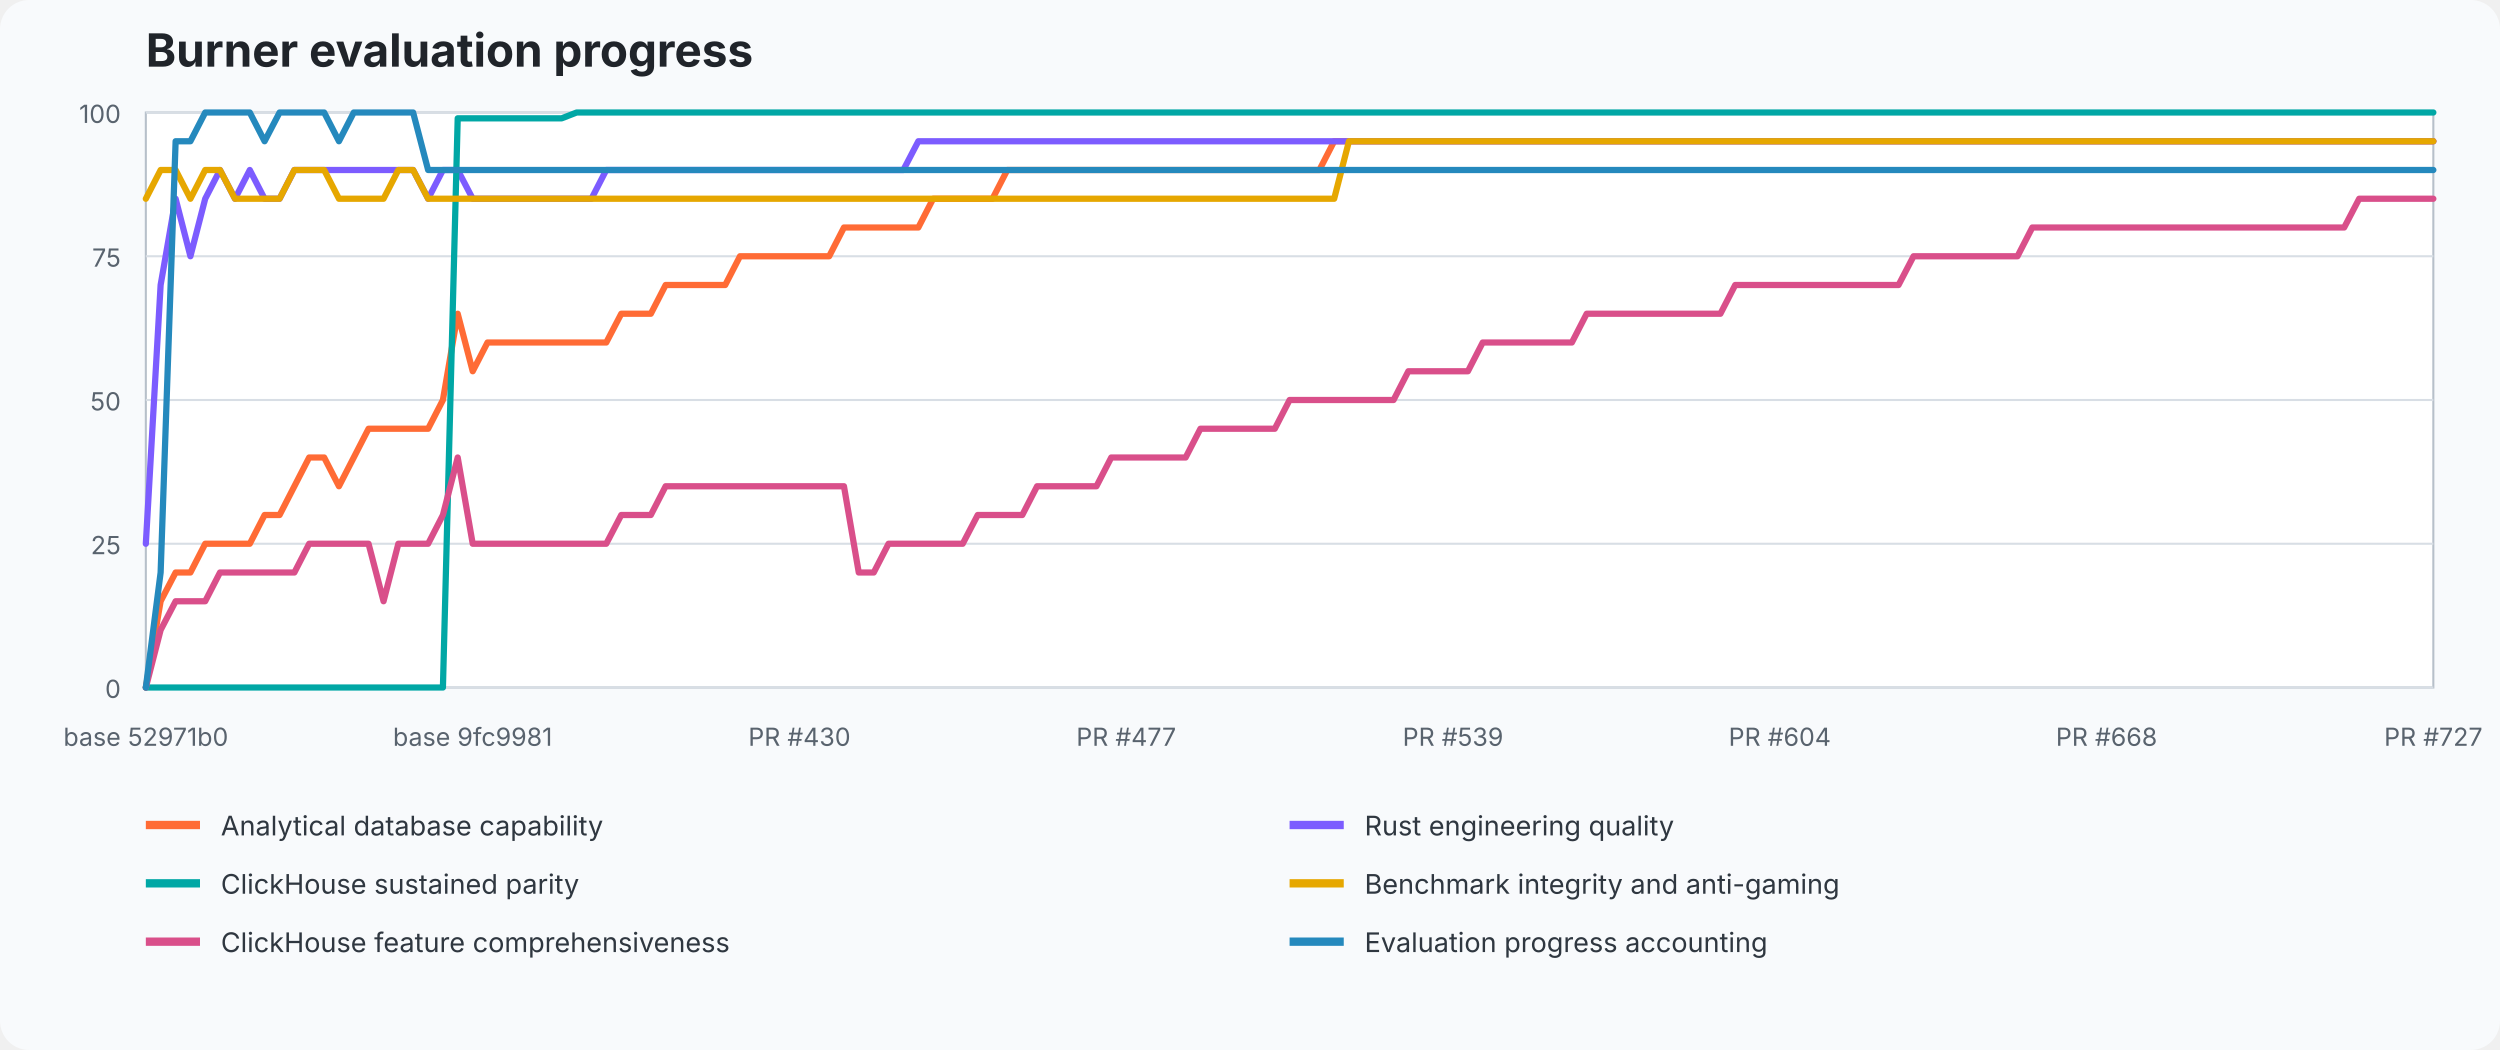
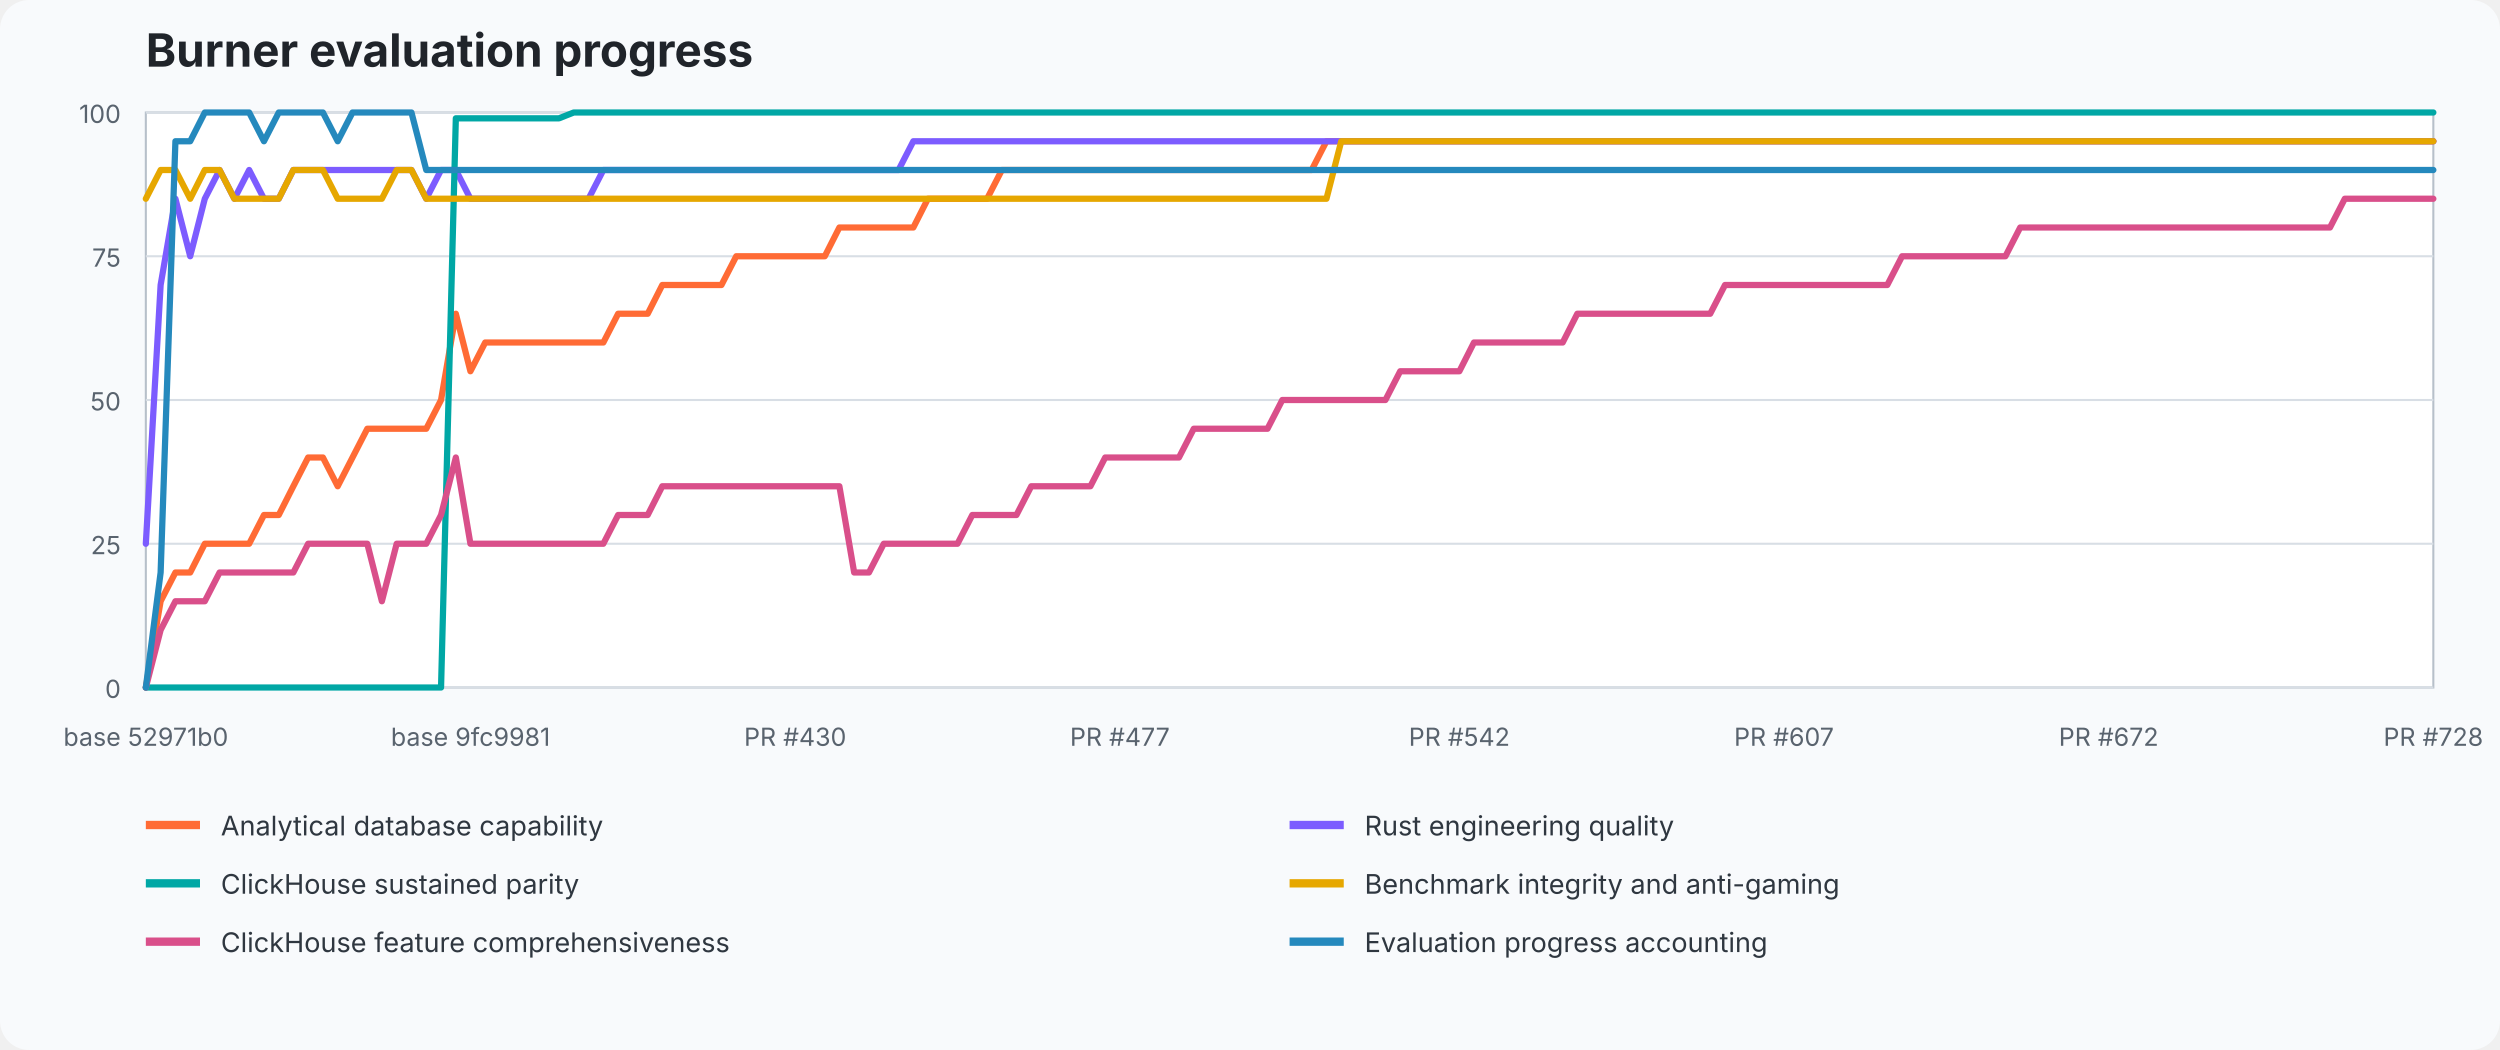
<svg xmlns="http://www.w3.org/2000/svg" width="1200" height="504" viewBox="0 0 1200 504" role="img" aria-labelledby="title desc">
  <style>text{font-family:ui-sans-serif,system-ui,-apple-system,BlinkMacSystemFont,"Segoe UI",sans-serif}.title{font-size:22px;font-weight:700;fill:#20242a}.axis{font-size:12px;fill:#59636e}.legend{font-size:13px;fill:#2f3740}.grid{stroke:#d8dee5;stroke-width:1}.plot{fill:#fff;stroke:#b7c0ca}</style>
  <rect width="100%" height="100%" fill="#f8fafc" rx="14" />
  <text x="70" y="32" class="title">Burner evaluation progress</text>
  <rect x="70" y="54" width="1098" height="276" class="plot" />
  <line x1="70" y1="330" x2="1168" y2="330" class="grid" />
  <text x="58" y="335" text-anchor="end" class="axis">0</text>
  <line x1="70" y1="261" x2="1168" y2="261" class="grid" />
  <text x="58" y="266" text-anchor="end" class="axis">25</text>
  <line x1="70" y1="192" x2="1168" y2="192" class="grid" />
  <text x="58" y="197" text-anchor="end" class="axis">50</text>
  <line x1="70" y1="123" x2="1168" y2="123" class="grid" />
  <text x="58" y="128" text-anchor="end" class="axis">75</text>
  <line x1="70" y1="54" x2="1168" y2="54" class="grid" />
  <text x="58" y="59" text-anchor="end" class="axis">100</text>
-   <polyline points="70.0,330.0 77.1,288.6 84.3,274.8 91.4,274.8 98.5,261.0 105.6,261.0 112.8,261.0 119.9,261.0 127.0,247.2 134.2,247.2 141.3,233.4 148.4,219.6 155.6,219.6 162.7,233.4 169.8,219.6 176.9,205.8 184.1,205.8 191.2,205.8 198.3,205.8 205.5,205.8 212.6,192.0 219.7,150.6 226.9,178.2 234.0,164.4 241.1,164.4 248.2,164.4 255.4,164.4 262.5,164.4 269.6,164.4 276.8,164.4 283.9,164.4 291.0,164.4 298.2,150.6 305.3,150.6 312.4,150.6 319.5,136.8 326.7,136.8 333.8,136.8 340.9,136.8 348.1,136.8 355.2,123.0 362.3,123.0 369.5,123.0 376.6,123.0 383.7,123.0 390.8,123.0 398.0,123.0 405.1,109.2 412.2,109.2 419.4,109.2 426.5,109.2 433.6,109.2 440.8,109.2 447.9,95.4 455.0,95.4 462.1,95.4 469.3,95.4 476.4,95.4 483.5,81.6 490.7,81.6 497.8,81.6 504.9,81.6 512.1,81.6 519.2,81.6 526.3,81.6 533.4,81.6 540.6,81.6 547.7,81.6 554.8,81.6 562.0,81.6 569.1,81.6 576.2,81.6 583.4,81.6 590.5,81.6 597.6,81.6 604.7,81.6 611.9,81.6 619.0,81.6 626.1,81.6 633.3,81.6 640.4,67.8 647.5,67.8 654.6,67.8 661.8,67.8 668.9,67.8 676.0,67.8 683.2,67.8 690.3,67.8 697.4,67.8 704.6,67.8 711.7,67.8 718.8,67.8 725.9,67.8 733.1,67.8 740.2,67.8 747.3,67.8 754.5,67.8 761.6,67.8 768.7,67.8 775.9,67.8 783.0,67.8 790.1,67.8 797.2,67.8 804.4,67.8 811.5,67.8 818.6,67.8 825.8,67.8 832.9,67.8 840.0,67.8 847.2,67.8 854.3,67.8 861.4,67.8 868.5,67.8 875.7,67.8 882.8,67.8 889.9,67.8 897.1,67.8 904.2,67.8 911.3,67.8 918.5,67.8 925.6,67.8 932.7,67.8 939.8,67.8 947.0,67.8 954.1,67.8 961.2,67.8 968.4,67.8 975.5,67.8 982.6,67.8 989.8,67.8 996.9,67.8 1004.0,67.8 1011.1,67.8 1018.3,67.8 1025.4,67.8 1032.5,67.8 1039.7,67.8 1046.8,67.8 1053.9,67.8 1061.1,67.8 1068.2,67.8 1075.3,67.8 1082.4,67.8 1089.6,67.8 1096.7,67.8 1103.8,67.8 1111.0,67.8 1118.1,67.8 1125.2,67.8 1132.4,67.8 1139.5,67.8 1146.6,67.8 1153.7,67.8 1160.9,67.8 1168.0,67.8" fill="none" stroke="#ff6b35" stroke-width="3" stroke-linejoin="round" stroke-linecap="round" />
-   <polyline points="70.0,261.0 77.1,136.8 84.3,95.4 91.4,123.0 98.5,95.4 105.6,81.6 112.8,95.4 119.9,81.6 127.0,95.4 134.2,95.4 141.3,81.6 148.4,81.6 155.6,81.6 162.7,81.6 169.8,81.6 176.9,81.6 184.1,81.6 191.2,81.6 198.3,81.6 205.5,95.4 212.6,81.6 219.7,81.6 226.9,95.4 234.0,95.4 241.1,95.4 248.2,95.4 255.4,95.4 262.5,95.4 269.6,95.4 276.8,95.4 283.9,95.4 291.0,81.6 298.2,81.6 305.3,81.6 312.4,81.6 319.5,81.6 326.7,81.6 333.8,81.6 340.9,81.6 348.1,81.6 355.2,81.6 362.3,81.6 369.5,81.6 376.6,81.6 383.7,81.6 390.8,81.6 398.0,81.6 405.1,81.6 412.2,81.6 419.4,81.6 426.5,81.6 433.6,81.6 440.8,67.8 447.9,67.8 455.0,67.8 462.1,67.8 469.3,67.8 476.4,67.8 483.5,67.8 490.7,67.8 497.8,67.8 504.9,67.8 512.1,67.8 519.2,67.8 526.3,67.8 533.4,67.8 540.6,67.8 547.7,67.8 554.8,67.8 562.0,67.8 569.1,67.8 576.2,67.8 583.4,67.8 590.5,67.8 597.6,67.8 604.7,67.8 611.9,67.8 619.0,67.8 626.1,67.8 633.3,67.8 640.4,67.8 647.5,67.8 654.6,67.8 661.8,67.8 668.9,67.8 676.0,67.8 683.2,67.8 690.3,67.8 697.4,67.8 704.6,67.8 711.7,67.8 718.8,67.8 725.9,67.8 733.1,67.8 740.2,67.8 747.3,67.8 754.5,67.8 761.6,67.8 768.7,67.8 775.9,67.8 783.0,67.8 790.1,67.8 797.2,67.8 804.4,67.8 811.5,67.8 818.6,67.8 825.8,67.8 832.9,67.8 840.0,67.8 847.2,67.8 854.3,67.8 861.4,67.8 868.5,67.8 875.7,67.8 882.8,67.8 889.9,67.8 897.1,67.8 904.2,67.8 911.3,67.8 918.5,67.8 925.6,67.8 932.7,67.8 939.8,67.8 947.0,67.8 954.1,67.8 961.2,67.8 968.4,67.8 975.5,67.8 982.6,67.8 989.8,67.8 996.9,67.8 1004.0,67.8 1011.1,67.8 1018.3,67.8 1025.4,67.8 1032.5,67.8 1039.7,67.8 1046.8,67.8 1053.9,67.8 1061.1,67.8 1068.2,67.8 1075.3,67.8 1082.4,67.8 1089.6,67.8 1096.7,67.8 1103.8,67.8 1111.0,67.8 1118.1,67.8 1125.2,67.8 1132.4,67.8 1139.5,67.8 1146.6,67.8 1153.7,67.8 1160.9,67.8 1168.0,67.8" fill="none" stroke="#7c5cff" stroke-width="3" stroke-linejoin="round" stroke-linecap="round" />
-   <polyline points="70.0,330.0 77.1,330.0 84.3,330.0 91.4,330.0 98.5,330.0 105.6,330.0 112.8,330.0 119.9,330.0 127.0,330.0 134.2,330.0 141.3,330.0 148.4,330.0 155.6,330.0 162.7,330.0 169.8,330.0 176.9,330.0 184.1,330.0 191.2,330.0 198.3,330.0 205.5,330.0 212.6,330.0 219.7,56.8 226.9,56.8 234.0,56.8 241.1,56.8 248.2,56.8 255.4,56.8 262.5,56.8 269.6,56.8 276.8,54.0 283.9,54.0 291.0,54.0 298.2,54.0 305.3,54.0 312.4,54.0 319.5,54.0 326.7,54.0 333.8,54.0 340.9,54.0 348.1,54.0 355.2,54.0 362.3,54.0 369.5,54.0 376.6,54.0 383.7,54.0 390.8,54.0 398.0,54.0 405.1,54.0 412.2,54.0 419.4,54.0 426.5,54.0 433.6,54.0 440.8,54.0 447.9,54.0 455.0,54.0 462.1,54.0 469.3,54.0 476.4,54.0 483.5,54.0 490.7,54.0 497.8,54.0 504.9,54.0 512.1,54.0 519.2,54.0 526.3,54.0 533.4,54.0 540.6,54.0 547.7,54.0 554.8,54.0 562.0,54.0 569.1,54.0 576.2,54.0 583.4,54.0 590.5,54.0 597.6,54.0 604.7,54.0 611.9,54.0 619.0,54.0 626.1,54.0 633.3,54.0 640.4,54.0 647.5,54.0 654.6,54.0 661.8,54.0 668.9,54.0 676.0,54.0 683.2,54.0 690.3,54.0 697.4,54.0 704.6,54.0 711.7,54.0 718.8,54.0 725.9,54.0 733.1,54.0 740.2,54.0 747.3,54.0 754.5,54.0 761.6,54.0 768.7,54.0 775.9,54.0 783.0,54.0 790.1,54.0 797.2,54.0 804.4,54.0 811.5,54.0 818.6,54.0 825.8,54.0 832.9,54.0 840.0,54.0 847.2,54.0 854.3,54.0 861.4,54.0 868.5,54.0 875.7,54.0 882.8,54.0 889.9,54.0 897.1,54.0 904.2,54.0 911.3,54.0 918.5,54.0 925.6,54.0 932.7,54.0 939.8,54.0 947.0,54.0 954.1,54.0 961.2,54.0 968.4,54.0 975.5,54.0 982.6,54.0 989.8,54.0 996.9,54.0 1004.0,54.0 1011.1,54.0 1018.3,54.0 1025.4,54.0 1032.5,54.0 1039.7,54.0 1046.8,54.0 1053.9,54.0 1061.1,54.0 1068.2,54.0 1075.3,54.0 1082.4,54.0 1089.6,54.0 1096.7,54.0 1103.8,54.0 1111.0,54.0 1118.1,54.0 1125.2,54.0 1132.4,54.0 1139.5,54.0 1146.6,54.0 1153.7,54.0 1160.9,54.0 1168.0,54.0" fill="none" stroke="#00a7a5" stroke-width="3" stroke-linejoin="round" stroke-linecap="round" />
-   <polyline points="70.0,95.4 77.1,81.6 84.3,81.6 91.4,95.4 98.5,81.6 105.6,81.6 112.8,95.4 119.9,95.4 127.0,95.4 134.2,95.4 141.3,81.6 148.4,81.6 155.6,81.6 162.7,95.4 169.8,95.4 176.9,95.4 184.1,95.4 191.2,81.6 198.3,81.6 205.5,95.4 212.6,95.4 219.7,95.4 226.9,95.4 234.0,95.4 241.1,95.4 248.2,95.4 255.4,95.4 262.5,95.4 269.6,95.4 276.8,95.4 283.9,95.4 291.0,95.4 298.2,95.4 305.3,95.4 312.4,95.4 319.5,95.4 326.7,95.4 333.8,95.4 340.9,95.4 348.1,95.4 355.2,95.4 362.3,95.4 369.5,95.4 376.6,95.4 383.7,95.4 390.8,95.4 398.0,95.4 405.1,95.4 412.2,95.4 419.4,95.4 426.5,95.4 433.6,95.4 440.8,95.4 447.9,95.4 455.0,95.4 462.1,95.4 469.3,95.4 476.4,95.4 483.5,95.4 490.7,95.4 497.8,95.4 504.9,95.4 512.1,95.4 519.2,95.4 526.3,95.4 533.4,95.4 540.6,95.4 547.7,95.4 554.8,95.4 562.0,95.4 569.1,95.4 576.2,95.4 583.4,95.4 590.5,95.4 597.6,95.4 604.7,95.4 611.9,95.4 619.0,95.4 626.1,95.4 633.3,95.4 640.4,95.4 647.5,67.8 654.6,67.8 661.8,67.8 668.9,67.8 676.0,67.8 683.2,67.8 690.3,67.8 697.4,67.8 704.6,67.8 711.7,67.8 718.8,67.8 725.9,67.8 733.1,67.8 740.2,67.8 747.3,67.8 754.5,67.8 761.6,67.8 768.7,67.8 775.9,67.8 783.0,67.8 790.1,67.8 797.2,67.8 804.4,67.8 811.5,67.8 818.6,67.8 825.8,67.8 832.9,67.8 840.0,67.8 847.2,67.8 854.3,67.8 861.4,67.8 868.5,67.8 875.7,67.8 882.8,67.8 889.9,67.8 897.1,67.8 904.2,67.8 911.3,67.8 918.5,67.8 925.6,67.8 932.7,67.8 939.8,67.8 947.0,67.8 954.1,67.8 961.2,67.8 968.4,67.8 975.5,67.8 982.6,67.8 989.8,67.8 996.9,67.8 1004.0,67.8 1011.1,67.8 1018.3,67.8 1025.4,67.8 1032.5,67.8 1039.7,67.8 1046.8,67.8 1053.9,67.8 1061.1,67.8 1068.2,67.8 1075.3,67.8 1082.4,67.8 1089.6,67.8 1096.7,67.8 1103.8,67.8 1111.0,67.8 1118.1,67.8 1125.2,67.8 1132.4,67.8 1139.5,67.8 1146.6,67.8 1153.7,67.8 1160.9,67.8 1168.0,67.8" fill="none" stroke="#e6a700" stroke-width="3" stroke-linejoin="round" stroke-linecap="round" />
-   <polyline points="70.0,330.0 77.1,302.4 84.3,288.6 91.4,288.6 98.5,288.6 105.6,274.8 112.8,274.8 119.9,274.8 127.0,274.8 134.2,274.8 141.3,274.8 148.4,261.0 155.6,261.0 162.7,261.0 169.8,261.0 176.9,261.0 184.1,288.6 191.2,261.0 198.3,261.0 205.5,261.0 212.6,247.2 219.7,219.6 226.9,261.0 234.0,261.0 241.1,261.0 248.2,261.0 255.4,261.0 262.5,261.0 269.6,261.0 276.8,261.0 283.9,261.0 291.0,261.0 298.2,247.2 305.3,247.2 312.4,247.2 319.5,233.4 326.7,233.4 333.8,233.4 340.9,233.4 348.1,233.4 355.2,233.4 362.3,233.4 369.5,233.4 376.6,233.4 383.7,233.4 390.8,233.4 398.0,233.4 405.1,233.4 412.2,274.8 419.4,274.8 426.5,261.0 433.6,261.0 440.8,261.0 447.9,261.0 455.0,261.0 462.1,261.0 469.3,247.2 476.4,247.2 483.5,247.2 490.7,247.2 497.8,233.4 504.9,233.4 512.1,233.4 519.2,233.4 526.3,233.4 533.4,219.6 540.6,219.6 547.7,219.6 554.8,219.6 562.0,219.6 569.1,219.6 576.2,205.8 583.4,205.8 590.5,205.8 597.6,205.8 604.7,205.8 611.9,205.8 619.0,192.0 626.1,192.0 633.3,192.0 640.4,192.0 647.5,192.0 654.6,192.0 661.8,192.0 668.9,192.0 676.0,178.2 683.2,178.2 690.3,178.2 697.4,178.2 704.6,178.2 711.7,164.4 718.8,164.4 725.9,164.4 733.1,164.4 740.2,164.4 747.3,164.4 754.5,164.4 761.6,150.6 768.7,150.6 775.9,150.6 783.0,150.6 790.1,150.6 797.2,150.6 804.4,150.6 811.5,150.6 818.6,150.6 825.8,150.6 832.9,136.8 840.0,136.8 847.2,136.8 854.3,136.8 861.4,136.8 868.5,136.8 875.7,136.8 882.8,136.8 889.9,136.8 897.1,136.8 904.2,136.8 911.3,136.8 918.5,123.0 925.6,123.0 932.7,123.0 939.8,123.0 947.0,123.0 954.1,123.0 961.2,123.0 968.4,123.0 975.5,109.2 982.6,109.2 989.8,109.2 996.9,109.2 1004.0,109.2 1011.1,109.2 1018.3,109.2 1025.4,109.2 1032.5,109.2 1039.7,109.2 1046.8,109.2 1053.9,109.2 1061.1,109.2 1068.2,109.2 1075.3,109.2 1082.4,109.2 1089.6,109.2 1096.7,109.2 1103.8,109.2 1111.0,109.2 1118.1,109.2 1125.2,109.2 1132.4,95.4 1139.5,95.4 1146.6,95.4 1153.7,95.4 1160.9,95.4 1168.0,95.4" fill="none" stroke="#d94f8a" stroke-width="3" stroke-linejoin="round" stroke-linecap="round" />
-   <polyline points="70.0,330.0 77.1,274.8 84.3,67.8 91.4,67.8 98.5,54.0 105.6,54.0 112.8,54.0 119.9,54.0 127.0,67.8 134.2,54.0 141.3,54.0 148.4,54.0 155.6,54.0 162.7,67.8 169.8,54.0 176.9,54.0 184.1,54.0 191.2,54.0 198.3,54.0 205.5,81.6 212.6,81.6 219.7,81.6 226.9,81.6 234.0,81.6 241.1,81.6 248.2,81.6 255.4,81.6 262.5,81.6 269.6,81.6 276.8,81.6 283.9,81.6 291.0,81.6 298.2,81.6 305.3,81.6 312.4,81.6 319.5,81.6 326.7,81.6 333.8,81.6 340.9,81.6 348.1,81.6 355.2,81.6 362.3,81.6 369.5,81.6 376.6,81.6 383.7,81.6 390.8,81.6 398.0,81.6 405.1,81.6 412.2,81.6 419.4,81.6 426.5,81.6 433.6,81.6 440.8,81.6 447.9,81.6 455.0,81.6 462.1,81.6 469.3,81.6 476.4,81.6 483.5,81.6 490.7,81.6 497.8,81.6 504.9,81.6 512.1,81.6 519.2,81.6 526.3,81.6 533.4,81.6 540.6,81.6 547.7,81.6 554.8,81.6 562.0,81.6 569.1,81.6 576.2,81.6 583.4,81.6 590.5,81.6 597.6,81.6 604.7,81.6 611.9,81.6 619.0,81.6 626.1,81.6 633.3,81.6 640.4,81.6 647.5,81.6 654.6,81.6 661.8,81.6 668.9,81.6 676.0,81.6 683.2,81.6 690.3,81.6 697.4,81.6 704.6,81.6 711.7,81.6 718.8,81.6 725.9,81.6 733.1,81.6 740.2,81.6 747.3,81.6 754.5,81.6 761.6,81.6 768.7,81.6 775.9,81.6 783.0,81.6 790.1,81.6 797.2,81.6 804.4,81.6 811.5,81.6 818.6,81.6 825.8,81.6 832.9,81.6 840.0,81.6 847.2,81.6 854.3,81.6 861.4,81.6 868.5,81.6 875.7,81.6 882.8,81.6 889.9,81.6 897.1,81.6 904.2,81.6 911.3,81.6 918.5,81.6 925.6,81.6 932.7,81.6 939.8,81.6 947.0,81.6 954.1,81.6 961.2,81.6 968.4,81.6 975.5,81.6 982.6,81.6 989.8,81.6 996.9,81.6 1004.0,81.6 1011.1,81.6 1018.3,81.6 1025.4,81.6 1032.5,81.6 1039.7,81.6 1046.8,81.6 1053.9,81.6 1061.1,81.6 1068.2,81.6 1075.3,81.6 1082.4,81.6 1089.6,81.6 1096.7,81.6 1103.8,81.6 1111.0,81.6 1118.1,81.6 1125.2,81.6 1132.4,81.6 1139.5,81.6 1146.6,81.6 1153.7,81.6 1160.9,81.6 1168.0,81.6" fill="none" stroke="#2589bd" stroke-width="3" stroke-linejoin="round" stroke-linecap="round" />
+   <polyline points="70.0,330.0 77.1,288.6 84.2,274.8 91.3,274.8 98.3,261.0 105.4,261.0 112.5,261.0 119.6,261.0 126.7,247.2 133.8,247.2 140.8,233.4 147.9,219.6 155.0,219.6 162.1,233.4 169.2,219.6 176.3,205.8 183.3,205.8 190.4,205.8 197.5,205.8 204.6,205.8 211.7,192.0 218.8,150.6 225.8,178.2 232.9,164.4 240.0,164.4 247.1,164.4 254.2,164.4 261.3,164.4 268.3,164.4 275.4,164.4 282.5,164.4 289.6,164.4 296.7,150.6 303.8,150.6 310.9,150.6 317.9,136.8 325.0,136.8 332.1,136.8 339.2,136.8 346.3,136.8 353.4,123.0 360.4,123.0 367.5,123.0 374.6,123.0 381.7,123.0 388.8,123.0 395.9,123.0 402.9,109.2 410.0,109.2 417.1,109.2 424.2,109.2 431.3,109.2 438.4,109.2 445.4,95.4 452.5,95.4 459.6,95.4 466.7,95.4 473.8,95.4 480.9,81.6 487.9,81.6 495.0,81.6 502.1,81.6 509.2,81.6 516.3,81.6 523.4,81.6 530.5,81.6 537.5,81.6 544.6,81.6 551.7,81.6 558.8,81.6 565.9,81.6 573.0,81.6 580.0,81.6 587.1,81.6 594.2,81.6 601.3,81.6 608.4,81.6 615.5,81.6 622.5,81.6 629.6,81.6 636.7,67.8 643.8,67.8 650.9,67.8 658.0,67.8 665.0,67.8 672.1,67.8 679.2,67.8 686.3,67.8 693.4,67.8 700.5,67.8 707.5,67.8 714.6,67.8 721.7,67.8 728.8,67.8 735.9,67.8 743.0,67.8 750.1,67.8 757.1,67.8 764.2,67.8 771.3,67.8 778.4,67.8 785.5,67.8 792.6,67.8 799.6,67.8 806.7,67.8 813.8,67.8 820.9,67.8 828.0,67.8 835.1,67.8 842.1,67.8 849.2,67.8 856.3,67.8 863.4,67.8 870.5,67.8 877.6,67.8 884.6,67.8 891.7,67.8 898.8,67.8 905.9,67.8 913.0,67.8 920.1,67.8 927.1,67.8 934.2,67.8 941.3,67.8 948.4,67.8 955.5,67.8 962.6,67.8 969.7,67.8 976.7,67.8 983.8,67.8 990.9,67.8 998.0,67.8 1005.1,67.8 1012.2,67.8 1019.2,67.8 1026.3,67.8 1033.4,67.8 1040.5,67.8 1047.6,67.8 1054.7,67.8 1061.7,67.8 1068.8,67.8 1075.9,67.8 1083.0,67.8 1090.1,67.8 1097.2,67.8 1104.2,67.8 1111.3,67.8 1118.4,67.8 1125.5,67.8 1132.6,67.8 1139.7,67.8 1146.7,67.8 1153.8,67.8 1160.9,67.8 1168.0,67.8" fill="none" stroke="#ff6b35" stroke-width="3" stroke-linejoin="round" stroke-linecap="round" />
+   <polyline points="70.0,261.0 77.1,136.8 84.2,95.4 91.3,123.0 98.3,95.4 105.4,81.6 112.5,95.4 119.6,81.6 126.7,95.4 133.8,95.4 140.8,81.6 147.9,81.6 155.0,81.6 162.1,81.6 169.2,81.6 176.3,81.6 183.3,81.6 190.4,81.6 197.5,81.6 204.6,95.4 211.7,81.6 218.8,81.6 225.8,95.4 232.9,95.4 240.0,95.4 247.1,95.4 254.2,95.4 261.3,95.4 268.3,95.4 275.4,95.4 282.5,95.4 289.6,81.6 296.7,81.6 303.8,81.6 310.9,81.6 317.9,81.6 325.0,81.6 332.1,81.6 339.2,81.6 346.3,81.6 353.4,81.6 360.4,81.6 367.5,81.6 374.6,81.6 381.7,81.6 388.8,81.6 395.9,81.6 402.9,81.6 410.0,81.6 417.1,81.6 424.2,81.6 431.3,81.6 438.4,67.8 445.4,67.8 452.5,67.8 459.6,67.8 466.7,67.8 473.8,67.8 480.9,67.8 487.9,67.8 495.0,67.8 502.1,67.8 509.2,67.8 516.3,67.8 523.4,67.8 530.5,67.8 537.5,67.8 544.6,67.8 551.7,67.8 558.8,67.8 565.9,67.8 573.0,67.8 580.0,67.8 587.1,67.8 594.2,67.8 601.3,67.8 608.4,67.8 615.5,67.8 622.5,67.8 629.6,67.8 636.7,67.8 643.8,67.8 650.9,67.8 658.0,67.8 665.0,67.8 672.1,67.8 679.2,67.8 686.3,67.8 693.4,67.8 700.5,67.8 707.5,67.8 714.6,67.8 721.7,67.8 728.8,67.8 735.9,67.8 743.0,67.8 750.1,67.8 757.1,67.8 764.2,67.8 771.3,67.8 778.4,67.8 785.5,67.8 792.6,67.8 799.6,67.8 806.7,67.8 813.8,67.8 820.9,67.8 828.0,67.8 835.1,67.8 842.1,67.8 849.2,67.8 856.3,67.8 863.4,67.8 870.5,67.8 877.6,67.8 884.6,67.8 891.7,67.8 898.8,67.8 905.9,67.8 913.0,67.8 920.1,67.8 927.1,67.8 934.2,67.8 941.3,67.8 948.4,67.8 955.5,67.8 962.6,67.8 969.7,67.8 976.7,67.8 983.8,67.8 990.9,67.8 998.0,67.8 1005.1,67.8 1012.2,67.8 1019.2,67.8 1026.3,67.8 1033.4,67.8 1040.5,67.8 1047.6,67.8 1054.7,67.8 1061.7,67.8 1068.8,67.8 1075.9,67.8 1083.0,67.8 1090.1,67.8 1097.2,67.8 1104.2,67.8 1111.3,67.8 1118.4,67.8 1125.5,67.8 1132.6,67.8 1139.7,67.8 1146.7,67.8 1153.8,67.8 1160.9,67.8 1168.0,67.8" fill="none" stroke="#7c5cff" stroke-width="3" stroke-linejoin="round" stroke-linecap="round" />
+   <polyline points="70.0,330.0 77.1,330.0 84.2,330.0 91.3,330.0 98.3,330.0 105.4,330.0 112.5,330.0 119.6,330.0 126.7,330.0 133.8,330.0 140.8,330.0 147.9,330.0 155.0,330.0 162.1,330.0 169.2,330.0 176.3,330.0 183.3,330.0 190.4,330.0 197.5,330.0 204.6,330.0 211.7,330.0 218.8,56.8 225.8,56.8 232.9,56.8 240.0,56.8 247.1,56.8 254.2,56.8 261.3,56.8 268.3,56.8 275.4,54.0 282.5,54.0 289.6,54.0 296.7,54.0 303.8,54.0 310.9,54.0 317.9,54.0 325.0,54.0 332.1,54.0 339.2,54.0 346.3,54.0 353.4,54.0 360.4,54.0 367.5,54.0 374.6,54.0 381.7,54.0 388.8,54.0 395.9,54.0 402.9,54.0 410.0,54.0 417.1,54.0 424.2,54.0 431.3,54.0 438.4,54.0 445.4,54.0 452.5,54.0 459.6,54.0 466.7,54.0 473.8,54.0 480.9,54.0 487.9,54.0 495.0,54.0 502.1,54.0 509.2,54.0 516.3,54.0 523.4,54.0 530.5,54.0 537.5,54.0 544.6,54.0 551.7,54.0 558.8,54.0 565.9,54.0 573.0,54.0 580.0,54.0 587.1,54.0 594.2,54.0 601.3,54.0 608.4,54.0 615.5,54.0 622.5,54.0 629.6,54.0 636.7,54.0 643.8,54.0 650.9,54.0 658.0,54.0 665.0,54.0 672.1,54.0 679.2,54.0 686.3,54.0 693.4,54.0 700.5,54.0 707.5,54.0 714.6,54.0 721.7,54.0 728.8,54.0 735.9,54.0 743.0,54.0 750.1,54.0 757.1,54.0 764.2,54.0 771.3,54.0 778.4,54.0 785.5,54.0 792.6,54.0 799.6,54.0 806.7,54.0 813.8,54.0 820.9,54.0 828.0,54.0 835.1,54.0 842.1,54.0 849.2,54.0 856.3,54.0 863.4,54.0 870.5,54.0 877.6,54.0 884.6,54.0 891.7,54.0 898.8,54.0 905.9,54.0 913.0,54.0 920.1,54.0 927.1,54.0 934.2,54.0 941.3,54.0 948.4,54.0 955.5,54.0 962.6,54.0 969.7,54.0 976.7,54.0 983.8,54.0 990.9,54.0 998.0,54.0 1005.1,54.0 1012.2,54.0 1019.2,54.0 1026.3,54.0 1033.4,54.0 1040.5,54.0 1047.6,54.0 1054.7,54.0 1061.7,54.0 1068.8,54.0 1075.9,54.0 1083.0,54.0 1090.1,54.0 1097.2,54.0 1104.2,54.0 1111.3,54.0 1118.4,54.0 1125.5,54.0 1132.6,54.0 1139.7,54.0 1146.7,54.0 1153.8,54.0 1160.9,54.0 1168.0,54.0" fill="none" stroke="#00a7a5" stroke-width="3" stroke-linejoin="round" stroke-linecap="round" />
+   <polyline points="70.0,95.4 77.1,81.6 84.2,81.6 91.3,95.4 98.3,81.6 105.4,81.6 112.5,95.4 119.6,95.4 126.7,95.4 133.8,95.4 140.8,81.6 147.9,81.6 155.0,81.6 162.1,95.4 169.2,95.4 176.3,95.4 183.3,95.4 190.4,81.6 197.5,81.6 204.6,95.4 211.7,95.4 218.8,95.4 225.8,95.4 232.9,95.4 240.0,95.4 247.1,95.4 254.2,95.4 261.3,95.4 268.3,95.4 275.4,95.4 282.5,95.4 289.6,95.4 296.7,95.4 303.8,95.4 310.9,95.4 317.9,95.4 325.0,95.4 332.1,95.4 339.2,95.4 346.3,95.4 353.4,95.4 360.4,95.4 367.5,95.4 374.6,95.4 381.7,95.4 388.8,95.4 395.9,95.4 402.9,95.4 410.0,95.4 417.1,95.4 424.2,95.4 431.3,95.4 438.4,95.4 445.4,95.4 452.5,95.4 459.6,95.4 466.7,95.4 473.8,95.4 480.9,95.4 487.9,95.4 495.0,95.4 502.1,95.4 509.2,95.4 516.3,95.4 523.4,95.4 530.5,95.4 537.5,95.4 544.6,95.4 551.7,95.4 558.8,95.4 565.9,95.4 573.0,95.4 580.0,95.4 587.1,95.4 594.2,95.4 601.3,95.4 608.4,95.4 615.5,95.4 622.5,95.4 629.6,95.4 636.7,95.4 643.8,67.8 650.9,67.8 658.0,67.8 665.0,67.8 672.1,67.8 679.2,67.8 686.3,67.8 693.4,67.8 700.5,67.8 707.5,67.8 714.6,67.8 721.7,67.8 728.8,67.8 735.9,67.8 743.0,67.8 750.1,67.8 757.1,67.8 764.2,67.8 771.3,67.8 778.4,67.8 785.5,67.8 792.6,67.8 799.6,67.8 806.7,67.8 813.8,67.8 820.9,67.8 828.0,67.8 835.1,67.8 842.1,67.8 849.2,67.8 856.3,67.8 863.4,67.8 870.5,67.8 877.6,67.8 884.6,67.8 891.7,67.8 898.8,67.8 905.9,67.8 913.0,67.8 920.1,67.8 927.1,67.8 934.2,67.8 941.3,67.8 948.4,67.8 955.5,67.8 962.6,67.8 969.7,67.8 976.7,67.8 983.8,67.8 990.9,67.8 998.0,67.8 1005.1,67.8 1012.2,67.8 1019.2,67.8 1026.3,67.8 1033.4,67.8 1040.5,67.8 1047.6,67.8 1054.7,67.8 1061.7,67.8 1068.8,67.8 1075.9,67.8 1083.0,67.8 1090.1,67.8 1097.2,67.8 1104.2,67.8 1111.3,67.8 1118.4,67.8 1125.5,67.8 1132.6,67.8 1139.7,67.8 1146.7,67.8 1153.8,67.8 1160.9,67.8 1168.0,67.8" fill="none" stroke="#e6a700" stroke-width="3" stroke-linejoin="round" stroke-linecap="round" />
+   <polyline points="70.0,330.0 77.1,302.4 84.2,288.6 91.3,288.6 98.3,288.6 105.4,274.8 112.5,274.8 119.6,274.8 126.7,274.8 133.8,274.8 140.8,274.8 147.9,261.0 155.0,261.0 162.1,261.0 169.2,261.0 176.3,261.0 183.3,288.6 190.4,261.0 197.5,261.0 204.6,261.0 211.7,247.2 218.8,219.6 225.8,261.0 232.9,261.0 240.0,261.0 247.1,261.0 254.2,261.0 261.3,261.0 268.3,261.0 275.4,261.0 282.5,261.0 289.6,261.0 296.7,247.2 303.8,247.2 310.9,247.2 317.9,233.4 325.0,233.4 332.1,233.4 339.2,233.4 346.3,233.4 353.4,233.4 360.4,233.4 367.5,233.4 374.6,233.4 381.7,233.4 388.8,233.4 395.9,233.4 402.9,233.4 410.0,274.8 417.1,274.8 424.2,261.0 431.3,261.0 438.4,261.0 445.4,261.0 452.5,261.0 459.6,261.0 466.7,247.2 473.8,247.2 480.9,247.2 487.9,247.2 495.0,233.4 502.1,233.4 509.2,233.4 516.3,233.4 523.4,233.4 530.5,219.6 537.5,219.6 544.6,219.6 551.7,219.6 558.8,219.6 565.9,219.6 573.0,205.8 580.0,205.8 587.1,205.8 594.2,205.8 601.3,205.8 608.4,205.8 615.5,192.0 622.5,192.0 629.6,192.0 636.7,192.0 643.8,192.0 650.9,192.0 658.0,192.0 665.0,192.0 672.1,178.2 679.2,178.2 686.3,178.2 693.4,178.2 700.5,178.2 707.5,164.4 714.6,164.4 721.7,164.4 728.8,164.4 735.9,164.4 743.0,164.4 750.1,164.4 757.1,150.6 764.2,150.6 771.3,150.6 778.4,150.6 785.5,150.6 792.6,150.6 799.6,150.6 806.7,150.6 813.8,150.6 820.9,150.6 828.0,136.8 835.1,136.8 842.1,136.8 849.2,136.8 856.3,136.8 863.4,136.8 870.5,136.8 877.6,136.8 884.6,136.8 891.7,136.8 898.8,136.8 905.9,136.8 913.0,123.0 920.1,123.0 927.1,123.0 934.2,123.0 941.3,123.0 948.4,123.0 955.5,123.0 962.6,123.0 969.7,109.2 976.7,109.2 983.8,109.2 990.9,109.2 998.0,109.2 1005.1,109.2 1012.2,109.2 1019.2,109.2 1026.3,109.2 1033.4,109.2 1040.5,109.2 1047.6,109.2 1054.7,109.2 1061.7,109.2 1068.8,109.2 1075.9,109.2 1083.0,109.2 1090.1,109.2 1097.2,109.2 1104.2,109.2 1111.3,109.2 1118.4,109.2 1125.5,95.4 1132.6,95.4 1139.7,95.4 1146.7,95.4 1153.8,95.4 1160.9,95.4 1168.0,95.4" fill="none" stroke="#d94f8a" stroke-width="3" stroke-linejoin="round" stroke-linecap="round" />
+   <polyline points="70.0,330.0 77.1,274.8 84.2,67.8 91.3,67.8 98.3,54.0 105.4,54.0 112.5,54.0 119.6,54.0 126.7,67.8 133.8,54.0 140.8,54.0 147.9,54.0 155.0,54.0 162.1,67.8 169.2,54.0 176.3,54.0 183.3,54.0 190.4,54.0 197.5,54.0 204.6,81.6 211.7,81.6 218.8,81.6 225.8,81.6 232.9,81.6 240.0,81.6 247.1,81.6 254.2,81.6 261.3,81.6 268.3,81.6 275.4,81.6 282.5,81.6 289.6,81.6 296.7,81.6 303.8,81.6 310.9,81.6 317.9,81.6 325.0,81.6 332.1,81.6 339.2,81.6 346.3,81.6 353.4,81.6 360.4,81.6 367.5,81.6 374.6,81.6 381.7,81.6 388.8,81.6 395.9,81.6 402.9,81.6 410.0,81.6 417.1,81.6 424.2,81.6 431.3,81.6 438.4,81.6 445.4,81.6 452.5,81.6 459.6,81.6 466.7,81.6 473.8,81.6 480.9,81.6 487.9,81.6 495.0,81.6 502.1,81.6 509.2,81.6 516.3,81.6 523.4,81.6 530.5,81.6 537.5,81.6 544.6,81.6 551.7,81.6 558.8,81.6 565.9,81.6 573.0,81.6 580.0,81.6 587.1,81.6 594.2,81.6 601.3,81.6 608.4,81.6 615.5,81.6 622.5,81.6 629.6,81.6 636.7,81.6 643.8,81.6 650.9,81.6 658.0,81.6 665.0,81.6 672.1,81.6 679.2,81.6 686.3,81.6 693.4,81.6 700.5,81.6 707.5,81.6 714.6,81.6 721.7,81.6 728.8,81.6 735.9,81.6 743.0,81.6 750.1,81.6 757.1,81.6 764.2,81.6 771.3,81.6 778.4,81.6 785.5,81.6 792.6,81.6 799.6,81.6 806.7,81.6 813.8,81.6 820.9,81.6 828.0,81.6 835.1,81.6 842.1,81.6 849.2,81.6 856.3,81.6 863.4,81.6 870.5,81.6 877.6,81.6 884.6,81.6 891.7,81.6 898.8,81.6 905.9,81.6 913.0,81.6 920.1,81.6 927.1,81.6 934.2,81.6 941.3,81.6 948.4,81.6 955.5,81.6 962.6,81.6 969.7,81.6 976.7,81.6 983.8,81.6 990.9,81.6 998.0,81.6 1005.1,81.6 1012.2,81.6 1019.2,81.6 1026.3,81.6 1033.4,81.6 1040.5,81.6 1047.6,81.6 1054.7,81.6 1061.7,81.6 1068.8,81.6 1075.9,81.6 1083.0,81.6 1090.1,81.6 1097.2,81.6 1104.2,81.6 1111.3,81.6 1118.4,81.6 1125.5,81.6 1132.6,81.6 1139.7,81.6 1146.7,81.6 1153.8,81.6 1160.9,81.6 1168.0,81.6" fill="none" stroke="#2589bd" stroke-width="3" stroke-linejoin="round" stroke-linecap="round" />
  <text x="70" y="358" text-anchor="middle" class="axis">base 52971b0</text>
-   <text x="226.857" y="358" text-anchor="middle" class="axis">base 9fc9981</text>
-   <text x="383.714" y="358" text-anchor="middle" class="axis">PR #430</text>
-   <text x="540.571" y="358" text-anchor="middle" class="axis">PR #477</text>
-   <text x="697.429" y="358" text-anchor="middle" class="axis">PR #539</text>
-   <text x="854.286" y="358" text-anchor="middle" class="axis">PR #604</text>
-   <text x="1011.143" y="358" text-anchor="middle" class="axis">PR #668</text>
-   <text x="1168" y="358" text-anchor="middle" class="axis">PR #727</text>
+   <text x="225.845" y="358" text-anchor="middle" class="axis">base 9fc9981</text>
+   <text x="381.69" y="358" text-anchor="middle" class="axis">PR #430</text>
+   <text x="537.535" y="358" text-anchor="middle" class="axis">PR #477</text>
+   <text x="700.465" y="358" text-anchor="middle" class="axis">PR #542</text>
+   <text x="856.31" y="358" text-anchor="middle" class="axis">PR #607</text>
+   <text x="1012.155" y="358" text-anchor="middle" class="axis">PR #672</text>
+   <text x="1168" y="358" text-anchor="middle" class="axis">PR #728</text>
  <line x1="70" y1="396" x2="96" y2="396" stroke="#ff6b35" stroke-width="4" />
  <text x="106" y="401" class="legend">Analytical database capability</text>
  <line x1="619" y1="396" x2="645" y2="396" stroke="#7c5cff" stroke-width="4" />
  <text x="655" y="401" class="legend">Rust engineering quality</text>
  <line x1="70" y1="424" x2="96" y2="424" stroke="#00a7a5" stroke-width="4" />
  <text x="106" y="429" class="legend">ClickHouse sustained parity</text>
  <line x1="619" y1="424" x2="645" y2="424" stroke="#e6a700" stroke-width="4" />
  <text x="655" y="429" class="legend">Benchmark integrity and anti-gaming</text>
  <line x1="70" y1="452" x2="96" y2="452" stroke="#d94f8a" stroke-width="4" />
  <text x="106" y="457" class="legend">ClickHouse feature comprehensiveness</text>
  <line x1="619" y1="452" x2="645" y2="452" stroke="#2589bd" stroke-width="4" />
  <text x="655" y="457" class="legend">Evaluation progress accounting</text>
</svg>
